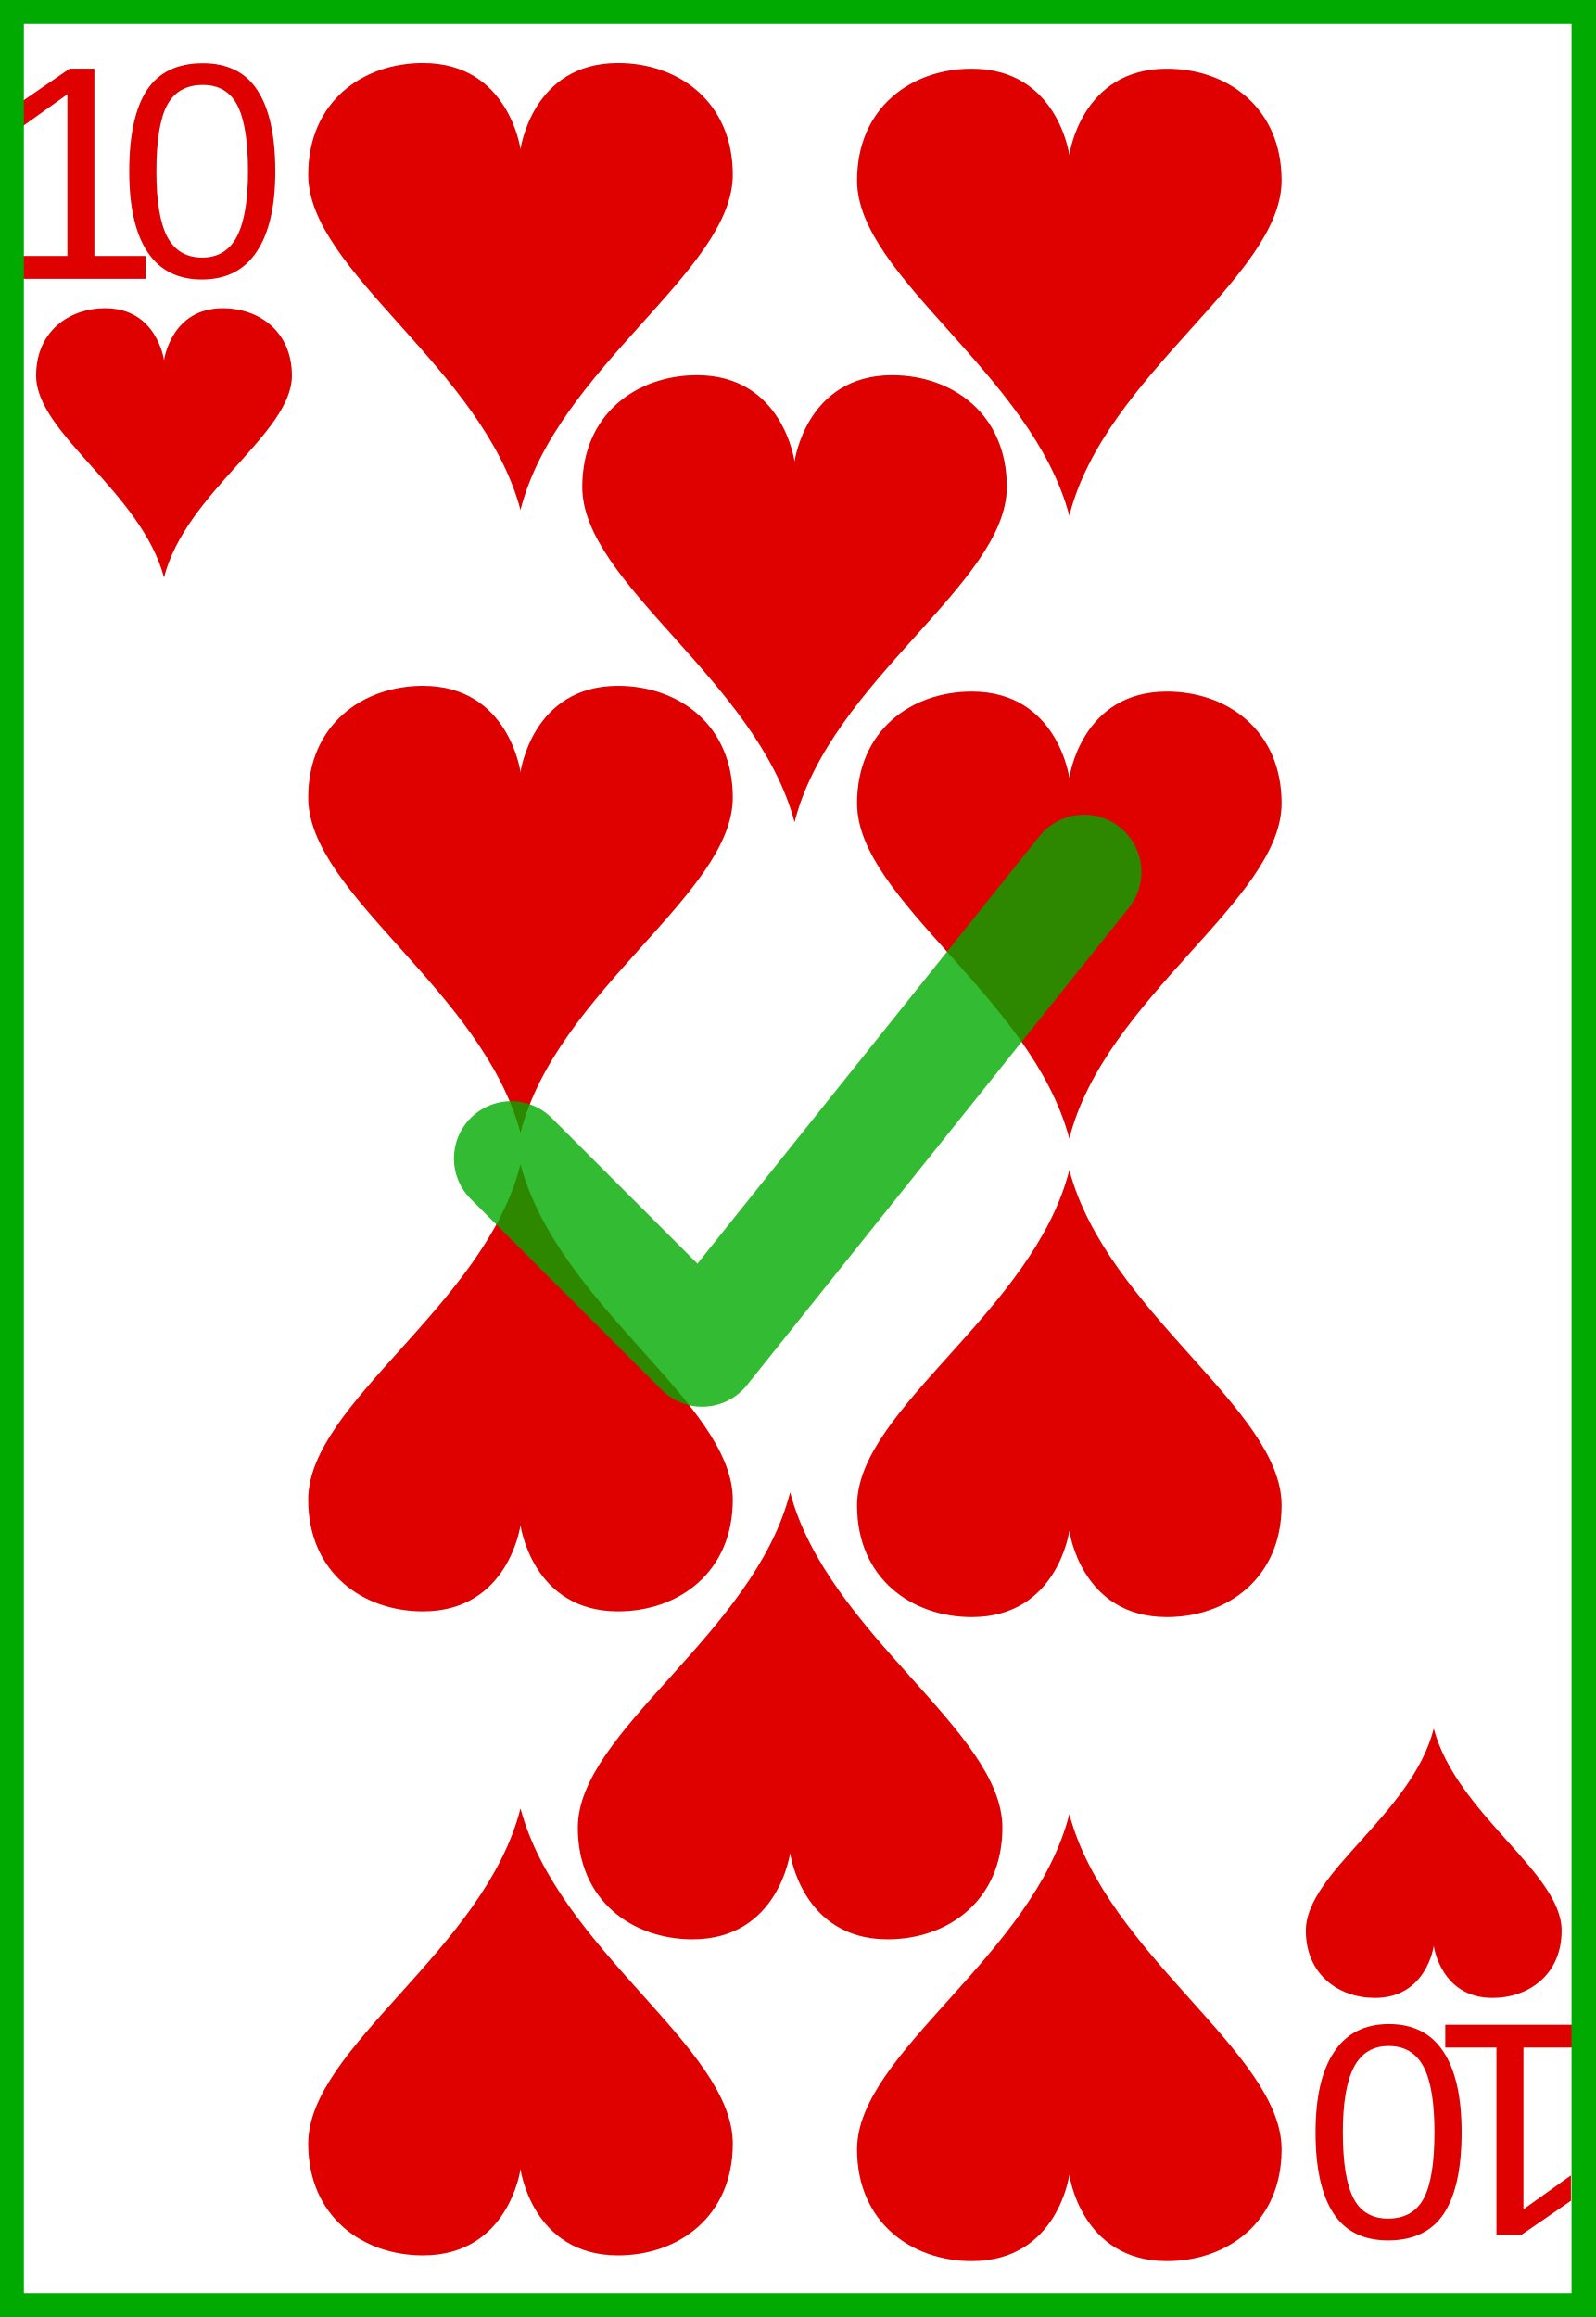
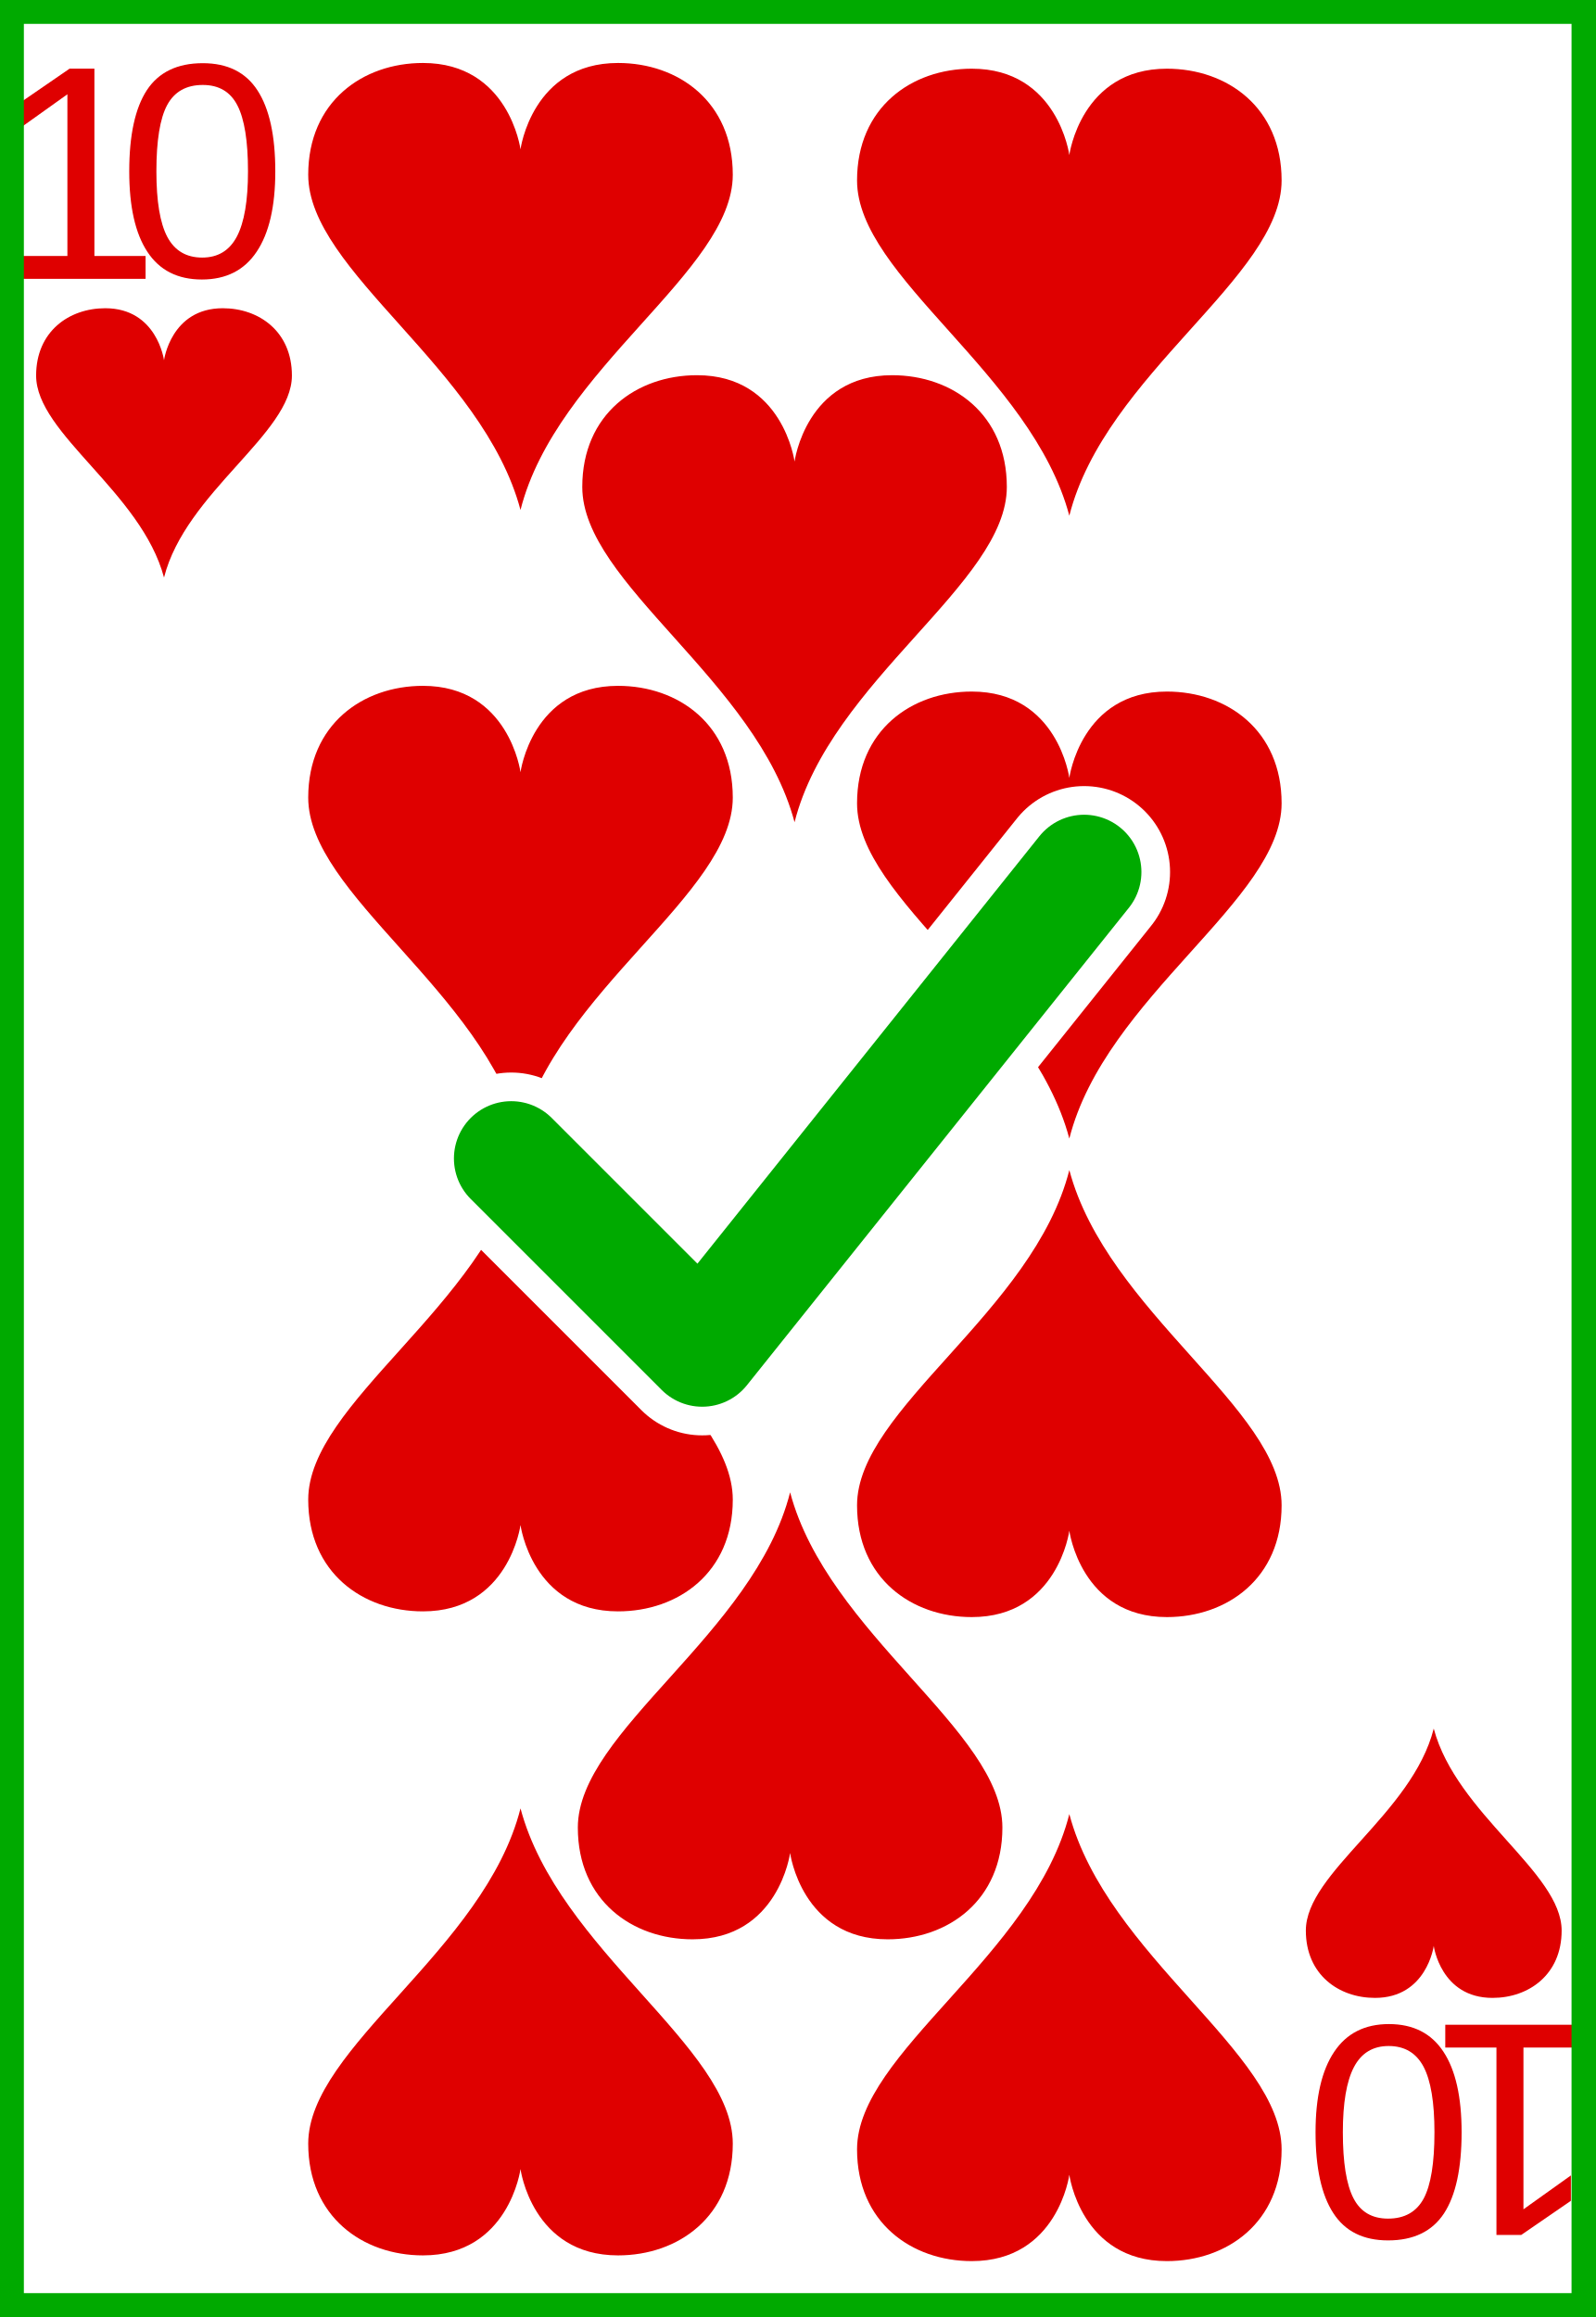
<svg xmlns="http://www.w3.org/2000/svg" xmlns:xlink="http://www.w3.org/1999/xlink" width="167.087pt" height="242.667pt" viewBox="0 0 167.087 242.667" xml:space="preserve" id="svg2" version="1.1">
  <defs id="defs41">
    <radialGradient xlink:href="#linearGradient3773" id="radialGradient3781" cx="-0.158" cy="-8.835" fx="-0.158" fy="-8.835" r="8" gradientTransform="matrix(-1.584269,-0.02349808,0.03071979,-2.477574,-0.2485638,-26.71351)" gradientUnits="userSpaceOnUse" />
    <linearGradient id="linearGradient3773">
      <stop style="stop-color:#000000;stop-opacity:1;" offset="0" id="stop3775" />
      <stop style="stop-color:#000000;stop-opacity:0.649;" offset="1" id="stop3777" />
    </linearGradient>
    <radialGradient xlink:href="#linearGradient3773" id="radialGradient3957" cx="-0.158" cy="-8.835" fx="-0.158" fy="-8.835" r="8" gradientTransform="matrix(-1.584269,-0.02349808,0.03071979,-2.477574,-0.2485638,-26.71351)" gradientUnits="userSpaceOnUse" />
    <linearGradient id="linearGradient3959">
      <stop style="stop-color:#000000;stop-opacity:1;" offset="0" id="stop3961" />
      <stop style="stop-color:#000000;stop-opacity:0.649;" offset="1" id="stop3963" />
    </linearGradient>
    <radialGradient r="81.903" fy="509.476" fx="168.025" cy="509.476" cx="168.025" gradientTransform="matrix(1.25656,-0.7774064,0.3366382,0.5361257,-221.2021,359.2426)" gradientUnits="userSpaceOnUse" id="radialGradient3975" xlink:href="#linearGradient3784-4" />
    <linearGradient id="linearGradient3784-4">
      <stop style="stop-color:#ffffff;stop-opacity:0.435;" offset="0" id="stop3786-8" />
      <stop style="stop-color:#000000;stop-opacity:0;" offset="1" id="stop3788-6" />
    </linearGradient>
    <radialGradient xlink:href="#linearGradient3784-4-5" id="radialGradient3929" gradientUnits="userSpaceOnUse" gradientTransform="matrix(1.25656,-0.7774064,0.3366382,0.5361257,-221.2021,359.2426)" cx="168.025" cy="509.476" fx="168.025" fy="509.476" r="81.903" />
    <linearGradient id="linearGradient3784-4-5">
      <stop style="stop-color:#ffffff;stop-opacity:0.489;" offset="0" id="stop3786-8-0" />
      <stop style="stop-color:#000000;stop-opacity:0;" offset="1" id="stop3788-6-3" />
    </linearGradient>
    <radialGradient xlink:href="#linearGradient3784-4-1" id="radialGradient3927" gradientUnits="userSpaceOnUse" gradientTransform="matrix(1.25656,-0.7774064,0.3366382,0.5361257,-221.2021,359.2426)" cx="168.025" cy="509.476" fx="168.025" fy="509.476" r="81.903" />
    <linearGradient id="linearGradient3784-4-1">
      <stop style="stop-color:#ffffff;stop-opacity:0.237;" offset="0" id="stop3786-8-03" />
      <stop style="stop-color:#000000;stop-opacity:0;" offset="1" id="stop3788-6-6" />
    </linearGradient>
    <radialGradient xlink:href="#linearGradient3768" id="radialGradient3776" cx="-0.206" cy="-4.579" fx="-0.206" fy="-4.579" r="8" gradientTransform="matrix(-1,0,0,-1.720176,-0.4120407,-13.02719)" gradientUnits="userSpaceOnUse" />
    <linearGradient id="linearGradient3768">
      <stop style="stop-color:#df0000;stop-opacity:1;" offset="0" id="stop3770" />
      <stop style="stop-color:#df0000;stop-opacity:0.672;" offset="1" id="stop3772" />
    </linearGradient>
    <radialGradient r="81.903" fy="511.223" fx="171.487" cy="511.223" cx="171.487" gradientTransform="matrix(1.152989,-0.6739155,0.3948202,0.6754904,-233.6326,270.4008)" gradientUnits="userSpaceOnUse" id="radialGradient4013" xlink:href="#linearGradient3784-4-6" />
    <linearGradient id="linearGradient3784-4-6">
      <stop style="stop-color:#ffffff;stop-opacity:0.313;" offset="0" id="stop3786-8-8" />
      <stop style="stop-color:#000000;stop-opacity:0;" offset="1" id="stop3788-6-8" />
    </linearGradient>
    <radialGradient r="81.903" fy="492.632" fx="159.354" cy="492.632" cx="159.354" gradientTransform="matrix(1.089478,-0.715138,0.4464527,0.6562658,-244.9333,290.9185)" gradientUnits="userSpaceOnUse" id="radialGradient4013-8" xlink:href="#linearGradient3784-4-2" />
    <linearGradient id="linearGradient3784-4-2">
      <stop style="stop-color:#ffffff;stop-opacity:0.29;" offset="0" id="stop3786-8-1" />
      <stop style="stop-color:#000000;stop-opacity:0;" offset="1" id="stop3788-6-5" />
    </linearGradient>
    <radialGradient r="81.903" fy="492.632" fx="159.354" cy="492.632" cx="159.354" gradientTransform="matrix(1.089478,-0.715138,0.4464527,0.6562658,-244.9333,290.9185)" gradientUnits="userSpaceOnUse" id="radialGradient3073" xlink:href="#linearGradient3784-4-2" />
  </defs>
  <g id="Layer_x0020_1" style="fill-rule:nonzero;clip-rule:nonzero;stroke:#000000;stroke-miterlimit:4;">
    <path style="fill:#FFFFFF;stroke-width:0.5;" d="M166.837,235.548c0,3.777-3.087,6.869-6.871,6.869H7.111c-3.775,0-6.861-3.092-6.861-6.869V7.12C0.25,3.343,3.336,0.25,7.111,0.25h152.855    c3.784,0,6.871,3.093,6.871,6.87v228.428z" id="path5" />
    <g style="stroke:none;" id="g7">
      <g id="g9">
				
			</g>
    </g>
    <g id="g15">
			
		</g>
    <g id="g19">
			
		</g>
    <g style="stroke:none;" id="g23">
      <g id="g25">
				
			</g>
    </g>
    <g style="stroke:none;" id="g31">
      <g id="g33">
				
			</g>
    </g>
  </g>
  <text xml:space="preserve" style="font-size:32px;font-style:normal;font-weight:normal;line-height:125%;letter-spacing:0px;word-spacing:0px;fill:#df0000;fill-opacity:1;stroke:none;font-family:Bitstream Vera Sans" x="-0.987" y="29.203" id="text3788">
    <tspan id="tspan3790" x="-0.987" y="29.203" style="font-style:normal;font-variant:normal;font-weight:normal;font-stretch:normal;fill:#df0000;fill-opacity:1;font-family:Arial;-inkscape-font-specification:Arial">1</tspan>
  </text>
  <g transform="matrix(1.674307,0,0,1.566992,17.17751,46.38532)" id="layer1-9-6" style="fill:#df0000;fill-opacity:1">
    <path style="fill:#df0000;fill-opacity:1" id="hl-8" d="M 3.676,-9 C 0.433,-9 0,-5.523 0,-5.523 0,-5.523 -0.433,-9 -3.676,-9 -5.946,-9 -8,-7.441 -8,-4.5 -8,-0.614 -1.421,3.294 0,9 1.352,3.299 8,-0.614 8,-4.5 8,-7.441 5.946,-9 3.676,-9 z" />
  </g>
  <g transform="matrix(-1.674307,0,0,-1.566992,150.156,195.1431)" id="layer1-9-6-5" style="fill:#df0000;fill-opacity:1">
    <path style="fill:#df0000;fill-opacity:1" id="hl-8-1" d="M 3.676,-9 C 0.433,-9 0,-5.523 0,-5.523 0,-5.523 -0.433,-9 -3.676,-9 -5.946,-9 -8,-7.441 -8,-4.5 -8,-0.614 -1.421,3.294 0,9 1.352,3.299 8,-0.614 8,-4.5 8,-7.441 5.946,-9 3.676,-9 z" />
  </g>
  <g transform="matrix(2.779008,0,0,2.600887,54.51227,30.00377)" id="layer1-9-6-8" style="fill:#df0000;fill-opacity:1">
    <path style="fill:#df0000;fill-opacity:1" id="hl-8-8" d="M 3.676,-9 C 0.433,-9 0,-5.523 0,-5.523 0,-5.523 -0.433,-9 -3.676,-9 -5.946,-9 -8,-7.441 -8,-4.5 -8,-0.614 -1.421,3.294 0,9 1.352,3.299 8,-0.614 8,-4.5 8,-7.441 5.946,-9 3.676,-9 z" />
  </g>
  <g transform="matrix(-2.779008,0,0,-2.600887,54.51227,212.8062)" id="layer1-9-6-8-9" style="fill:#df0000;fill-opacity:1">
    <path style="fill:#df0000;fill-opacity:1" id="hl-8-8-5" d="M 3.676,-9 C 0.433,-9 0,-5.523 0,-5.523 0,-5.523 -0.433,-9 -3.676,-9 -5.946,-9 -8,-7.441 -8,-4.5 -8,-0.614 -1.421,3.294 0,9 1.352,3.299 8,-0.614 8,-4.5 8,-7.441 5.946,-9 3.676,-9 z" />
  </g>
  <g transform="matrix(2.779008,0,0,2.600887,54.51227,95.23862)" id="layer1-9-6-8-8" style="fill:#df0000;fill-opacity:1">
    <path style="fill:#df0000;fill-opacity:1" id="hl-8-8-8" d="M 3.676,-9 C 0.433,-9 0,-5.523 0,-5.523 0,-5.523 -0.433,-9 -3.676,-9 -5.946,-9 -8,-7.441 -8,-4.5 -8,-0.614 -1.421,3.294 0,9 1.352,3.299 8,-0.614 8,-4.5 8,-7.441 5.946,-9 3.676,-9 z" />
  </g>
  <g transform="matrix(-2.779008,0,0,-2.600887,54.51227,145.356)" id="layer1-9-6-8-884-8" style="fill:#df0000;fill-opacity:1">
    <path style="fill:#df0000;fill-opacity:1" id="hl-8-8-3-8" d="M 3.676,-9 C 0.433,-9 0,-5.523 0,-5.523 0,-5.523 -0.433,-9 -3.676,-9 -5.946,-9 -8,-7.441 -8,-4.5 -8,-0.614 -1.421,3.294 0,9 1.352,3.299 8,-0.614 8,-4.5 8,-7.441 5.946,-9 3.676,-9 z" />
  </g>
  <g transform="matrix(2.779008,0,0,2.600887,111.9909,30.60254)" id="layer1-9-6-8-7" style="fill:#df0000;fill-opacity:1">
    <path style="fill:#df0000;fill-opacity:1" id="hl-8-8-1" d="M 3.676,-9 C 0.433,-9 0,-5.523 0,-5.523 0,-5.523 -0.433,-9 -3.676,-9 -5.946,-9 -8,-7.441 -8,-4.5 -8,-0.614 -1.421,3.294 0,9 1.352,3.299 8,-0.614 8,-4.5 8,-7.441 5.946,-9 3.676,-9 z" />
  </g>
  <g transform="matrix(-2.779008,0,0,-2.600887,111.9909,213.4049)" id="layer1-9-6-8-9-7" style="fill:#df0000;fill-opacity:1">
    <path style="fill:#df0000;fill-opacity:1" id="hl-8-8-5-2" d="M 3.676,-9 C 0.433,-9 0,-5.523 0,-5.523 0,-5.523 -0.433,-9 -3.676,-9 -5.946,-9 -8,-7.441 -8,-4.5 -8,-0.614 -1.421,3.294 0,9 1.352,3.299 8,-0.614 8,-4.5 8,-7.441 5.946,-9 3.676,-9 z" />
  </g>
  <g transform="matrix(2.779008,0,0,2.600887,111.9909,95.8374)" id="layer1-9-6-8-8-7" style="fill:#df0000;fill-opacity:1">
    <path style="fill:#df0000;fill-opacity:1" id="hl-8-8-8-2" d="M 3.676,-9 C 0.433,-9 0,-5.523 0,-5.523 0,-5.523 -0.433,-9 -3.676,-9 -5.946,-9 -8,-7.441 -8,-4.5 -8,-0.614 -1.421,3.294 0,9 1.352,3.299 8,-0.614 8,-4.5 8,-7.441 5.946,-9 3.676,-9 z" />
  </g>
  <g transform="matrix(-2.779008,0,0,-2.600887,111.9909,145.9548)" id="layer1-9-6-8-884-8-2" style="fill:#df0000;fill-opacity:1">
    <path style="fill:#df0000;fill-opacity:1" id="hl-8-8-3-8-6" d="M 3.676,-9 C 0.433,-9 0,-5.523 0,-5.523 0,-5.523 -0.433,-9 -3.676,-9 -5.946,-9 -8,-7.441 -8,-4.5 -8,-0.614 -1.421,3.294 0,9 1.352,3.299 8,-0.614 8,-4.5 8,-7.441 5.946,-9 3.676,-9 z" />
  </g>
  <g transform="matrix(2.779008,0,0,2.600887,83.21339,62.70455)" id="layer1-9-6-8-91" style="fill:#df0000;fill-opacity:1">
    <path style="fill:#df0000;fill-opacity:1" id="hl-8-8-7" d="M 3.676,-9 C 0.433,-9 0,-5.523 0,-5.523 0,-5.523 -0.433,-9 -3.676,-9 -5.946,-9 -8,-7.441 -8,-4.5 -8,-0.614 -1.421,3.294 0,9 1.352,3.299 8,-0.614 8,-4.5 8,-7.441 5.946,-9 3.676,-9 z" />
  </g>
  <g transform="matrix(-2.779008,0,0,-2.600887,82.74851,179.7029)" id="layer1-9-6-8-9-6" style="fill:#df0000;fill-opacity:1">
    <path style="fill:#df0000;fill-opacity:1" id="hl-8-8-5-8" d="M 3.676,-9 C 0.433,-9 0,-5.523 0,-5.523 0,-5.523 -0.433,-9 -3.676,-9 -5.946,-9 -8,-7.441 -8,-4.5 -8,-0.614 -1.421,3.294 0,9 1.352,3.299 8,-0.614 8,-4.5 8,-7.441 5.946,-9 3.676,-9 z" />
  </g>
  <text xml:space="preserve" style="font-size:32px;font-style:normal;font-weight:normal;line-height:125%;letter-spacing:0px;word-spacing:0px;fill:#df0000;fill-opacity:1;stroke:none;font-family:Bitstream Vera Sans" x="12.287" y="28.96" id="text3788-43">
    <tspan id="tspan3790-1" x="12.287" y="28.96" style="font-style:normal;font-variant:normal;font-weight:normal;font-stretch:normal;fill:#df0000;fill-opacity:1;font-family:Arial;-inkscape-font-specification:Arial">0</tspan>
  </text>
  <text xml:space="preserve" style="font-size:32px;font-style:normal;font-weight:normal;line-height:125%;letter-spacing:0px;word-spacing:0px;fill:#df0000;fill-opacity:1;stroke:none;font-family:Bitstream Vera Sans" x="-167.598" y="-212.06" id="text3788-7" transform="scale(-1,-1)">
    <tspan id="tspan3790-5" x="-167.598" y="-212.06" style="font-style:normal;font-variant:normal;font-weight:normal;font-stretch:normal;fill:#df0000;fill-opacity:1;font-family:Arial;-inkscape-font-specification:Arial">1</tspan>
  </text>
  <text xml:space="preserve" style="font-size:32px;font-style:normal;font-weight:normal;line-height:125%;letter-spacing:0px;word-spacing:0px;fill:#df0000;fill-opacity:1;stroke:none;font-family:Bitstream Vera Sans" x="-154.324" y="-212.302" id="text3788-43-8" transform="scale(-1,-1)">
    <tspan id="tspan3790-1-7" x="-154.324" y="-212.302" style="font-style:normal;font-variant:normal;font-weight:normal;font-stretch:normal;fill:#df0000;fill-opacity:1;font-family:Arial;-inkscape-font-specification:Arial">0</tspan>
  </text>
-   <path d="M 53.54 121.33 L 73.54 141.33 L 113.54 91.33" fill="none" stroke="#00AA00" stroke-width="12" stroke-linecap="round" stroke-linejoin="round" opacity="0.8" />
+   <path d="M 53.54 121.33 L 73.54 141.33 L 113.54 91.33" fill="none" stroke="#ffffff" stroke-width="18" stroke-linecap="round" stroke-linejoin="round" />
+   <path d="M 53.54 121.33 L 73.54 141.33 L 113.54 91.33" fill="none" stroke="#00AA00" stroke-width="12" stroke-linecap="round" stroke-linejoin="round" />
  <rect x="0" y="0" width="167.087" height="242.667" fill="none" stroke="#00AA00" stroke-width="5" />
</svg>
